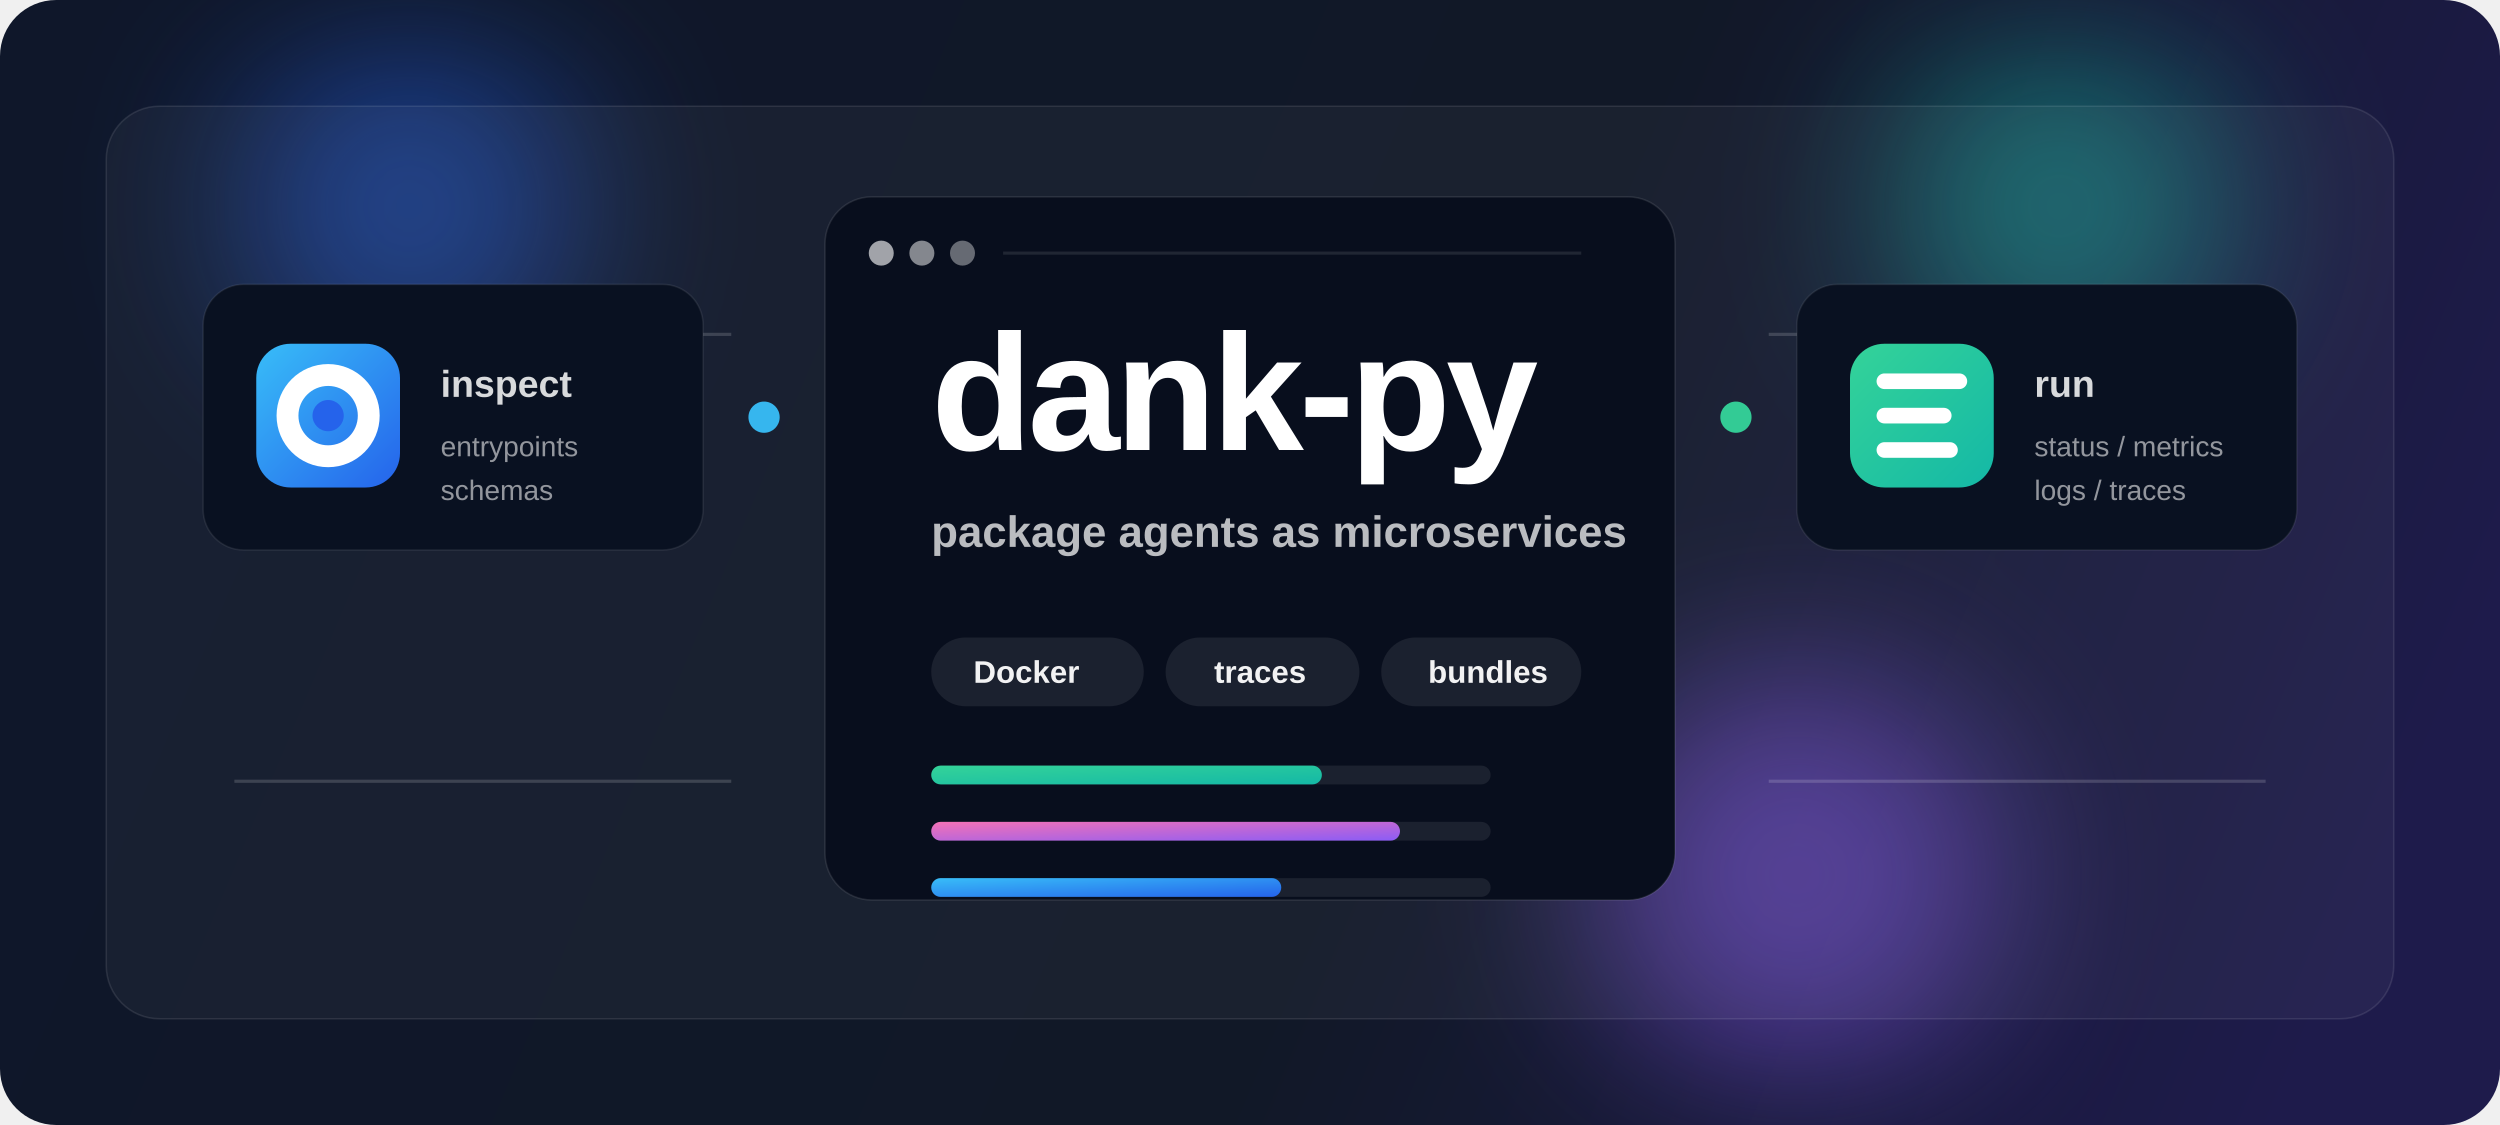
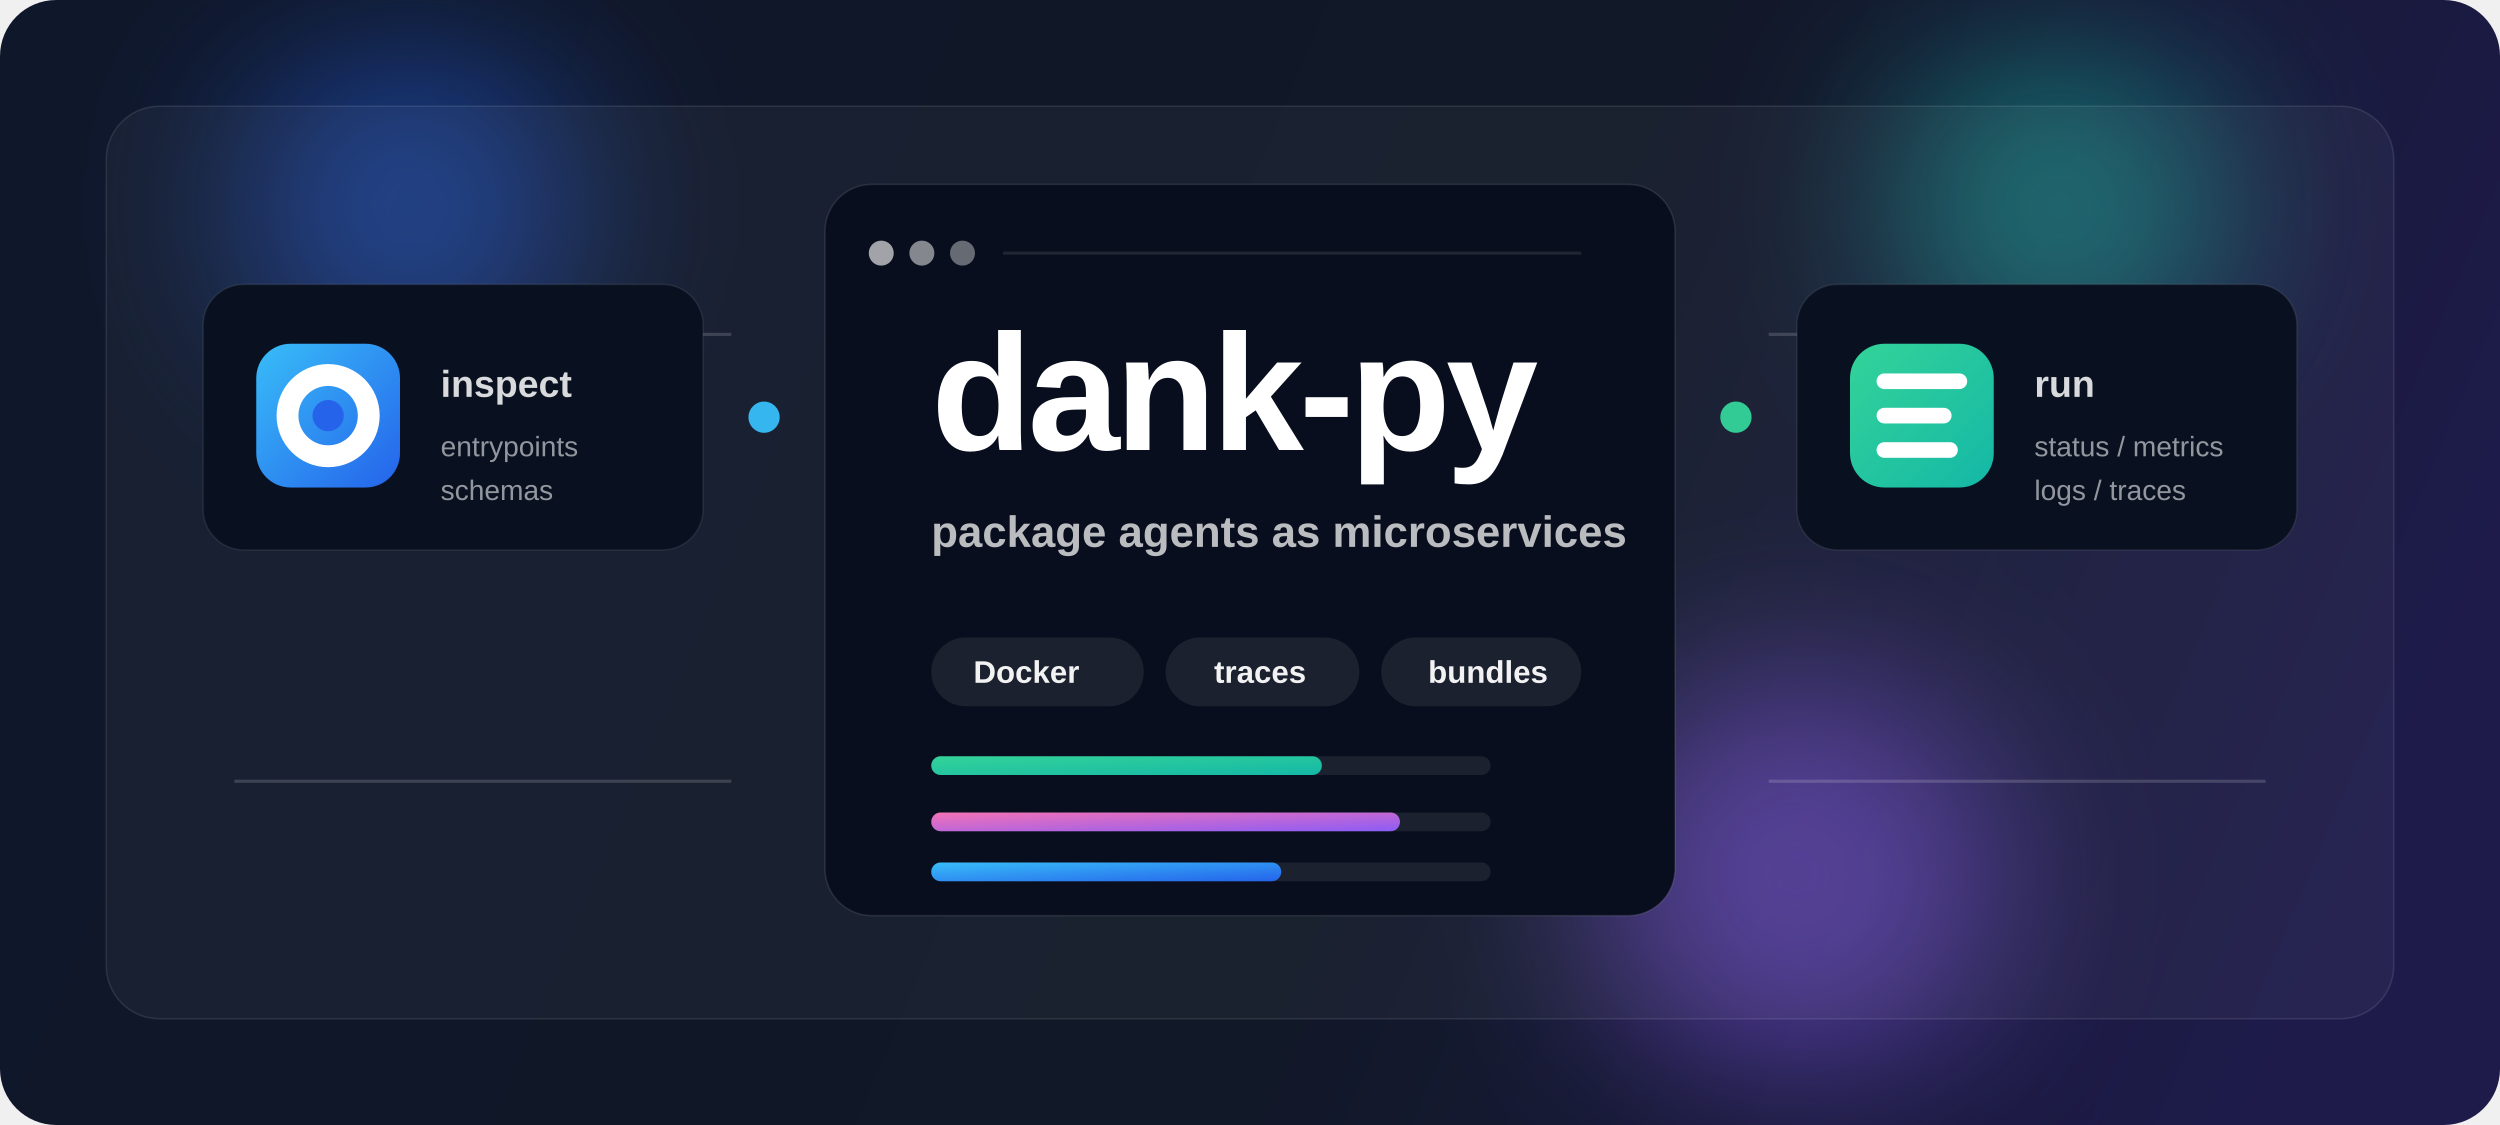
<svg xmlns="http://www.w3.org/2000/svg" width="1600" height="720" viewBox="0 0 1600 720" fill="none">
  <defs>
    <linearGradient id="bg" x1="120" y1="72" x2="1488" y2="648" gradientUnits="userSpaceOnUse">
      <stop stop-color="#0F172A" />
      <stop offset="0.58" stop-color="#111827" />
      <stop offset="1" stop-color="#1E1B4B" />
    </linearGradient>
    <linearGradient id="blue" x1="0" y1="0" x2="1" y2="1">
      <stop stop-color="#38BDF8" />
      <stop offset="1" stop-color="#2563EB" />
    </linearGradient>
    <linearGradient id="green" x1="0" y1="0" x2="1" y2="1">
      <stop stop-color="#34D399" />
      <stop offset="1" stop-color="#14B8A6" />
    </linearGradient>
    <linearGradient id="violet" x1="0" y1="0" x2="1" y2="1">
      <stop stop-color="#F472B6" />
      <stop offset="1" stop-color="#8B5CF6" />
    </linearGradient>
    <filter id="glow" x="0" y="0" width="1600" height="720" filterUnits="userSpaceOnUse" color-interpolation-filters="sRGB">
      <feGaussianBlur stdDeviation="54" />
    </filter>
  </defs>
  <rect width="1600" height="720" rx="36" fill="url(#bg)" />
  <g filter="url(#glow)" opacity="0.48">
    <circle cx="262" cy="132" r="110" fill="#2563EB" />
    <circle cx="1318" cy="132" r="108" fill="#14B8A6" />
    <circle cx="1150" cy="560" r="130" fill="#8B5CF6" />
  </g>
  <rect x="68" y="68" width="1464" height="584" rx="34" fill="white" fill-opacity="0.04" stroke="white" stroke-opacity="0.10" />
  <g opacity="0.16">
    <path d="M150 214H468" stroke="white" stroke-width="2" />
    <path d="M150 500H468" stroke="white" stroke-width="2" />
    <path d="M1132 214H1450" stroke="white" stroke-width="2" />
    <path d="M1132 500H1450" stroke="white" stroke-width="2" />
  </g>
  <g>
    <rect x="130" y="182" width="320" height="170" rx="26" fill="#091121" stroke="white" stroke-opacity="0.08" />
    <rect x="164" y="220" width="92" height="92" rx="22" fill="url(#blue)" />
    <circle cx="210" cy="266" r="26" fill="none" stroke="white" stroke-width="14" stroke-linecap="round" />
    <circle cx="210" cy="266" r="10" fill="#2563EB" />
    <text x="282" y="254" fill="white" fill-opacity="0.84" font-family="Arial, Helvetica, sans-serif" font-size="24" font-weight="700">inspect</text>
    <text x="282" y="292" fill="white" fill-opacity="0.56" font-family="Arial, Helvetica, sans-serif" font-size="18">entrypoints</text>
    <text x="282" y="320" fill="white" fill-opacity="0.56" font-family="Arial, Helvetica, sans-serif" font-size="18">schemas</text>
  </g>
  <g>
-     <rect x="528" y="126" width="544" height="450" rx="30" fill="#080E1D" stroke="white" stroke-opacity="0.10" />
+     <rect x="528" y="118" width="544" height="468" rx="30" fill="#080E1D" stroke="white" stroke-opacity="0.10" />
    <circle cx="564" cy="162" r="8" fill="white" fill-opacity="0.62" />
    <circle cx="590" cy="162" r="8" fill="white" fill-opacity="0.50" />
    <circle cx="616" cy="162" r="8" fill="white" fill-opacity="0.38" />
    <path d="M642 162H1012" stroke="white" stroke-opacity="0.10" stroke-width="2" />
    <text x="596" y="288" fill="white" font-family="Arial, Helvetica, sans-serif" font-size="106" font-weight="800" letter-spacing="-3">dank-py</text>
    <text x="596" y="350" fill="white" fill-opacity="0.72" font-family="Arial, Helvetica, sans-serif" font-size="28" font-weight="600">package agents as microservices</text>
    <rect x="596" y="408" width="136" height="44" rx="22" fill="white" fill-opacity="0.08" />
    <text x="623" y="437" fill="white" fill-opacity="0.94" font-family="Arial, Helvetica, sans-serif" font-size="20" font-weight="700">Docker</text>
    <rect x="746" y="408" width="124" height="44" rx="22" fill="white" fill-opacity="0.08" />
    <text x="777" y="437" fill="white" fill-opacity="0.94" font-family="Arial, Helvetica, sans-serif" font-size="20" font-weight="700">traces</text>
    <rect x="884" y="408" width="128" height="44" rx="22" fill="white" fill-opacity="0.08" />
    <text x="914" y="437" fill="white" fill-opacity="0.94" font-family="Arial, Helvetica, sans-serif" font-size="20" font-weight="700">bundles</text>
-     <rect x="596" y="490" width="358" height="12" rx="6" fill="white" fill-opacity="0.08" />
-     <rect x="596" y="490" width="250" height="12" rx="6" fill="url(#green)" />
-     <rect x="596" y="526" width="358" height="12" rx="6" fill="white" fill-opacity="0.08" />
-     <rect x="596" y="526" width="300" height="12" rx="6" fill="url(#violet)" />
-     <rect x="596" y="562" width="358" height="12" rx="6" fill="white" fill-opacity="0.08" />
-     <rect x="596" y="562" width="224" height="12" rx="6" fill="url(#blue)" />
+     <rect x="596" y="484" width="358" height="12" rx="6" fill="white" fill-opacity="0.08" />
+     <rect x="596" y="484" width="250" height="12" rx="6" fill="url(#green)" />
+     <rect x="596" y="520" width="358" height="12" rx="6" fill="white" fill-opacity="0.08" />
+     <rect x="596" y="520" width="300" height="12" rx="6" fill="url(#violet)" />
+     <rect x="596" y="552" width="358" height="12" rx="6" fill="white" fill-opacity="0.08" />
+     <rect x="596" y="552" width="224" height="12" rx="6" fill="url(#blue)" />
  </g>
  <g>
    <rect x="1150" y="182" width="320" height="170" rx="26" fill="#091121" stroke="white" stroke-opacity="0.08" />
    <rect x="1184" y="220" width="92" height="92" rx="22" fill="url(#green)" />
    <path d="M1206 244H1254" stroke="white" stroke-width="10" stroke-linecap="round" />
    <path d="M1206 266H1244" stroke="white" stroke-width="10" stroke-linecap="round" />
    <path d="M1206 288H1248" stroke="white" stroke-width="10" stroke-linecap="round" />
    <text x="1302" y="254" fill="white" fill-opacity="0.84" font-family="Arial, Helvetica, sans-serif" font-size="24" font-weight="700">run</text>
    <text x="1302" y="292" fill="white" fill-opacity="0.56" font-family="Arial, Helvetica, sans-serif" font-size="18">status / metrics</text>
    <text x="1302" y="320" fill="white" fill-opacity="0.56" font-family="Arial, Helvetica, sans-serif" font-size="18">logs / traces</text>
  </g>
  <g opacity="0.95">
    <path d="M450 267H528" stroke="url(#blue)" stroke-width="4" stroke-linecap="round" />
    <circle cx="489" cy="267" r="10" fill="#38BDF8" />
    <path d="M1072 267H1150" stroke="url(#green)" stroke-width="4" stroke-linecap="round" />
    <circle cx="1111" cy="267" r="10" fill="#34D399" />
  </g>
</svg>
